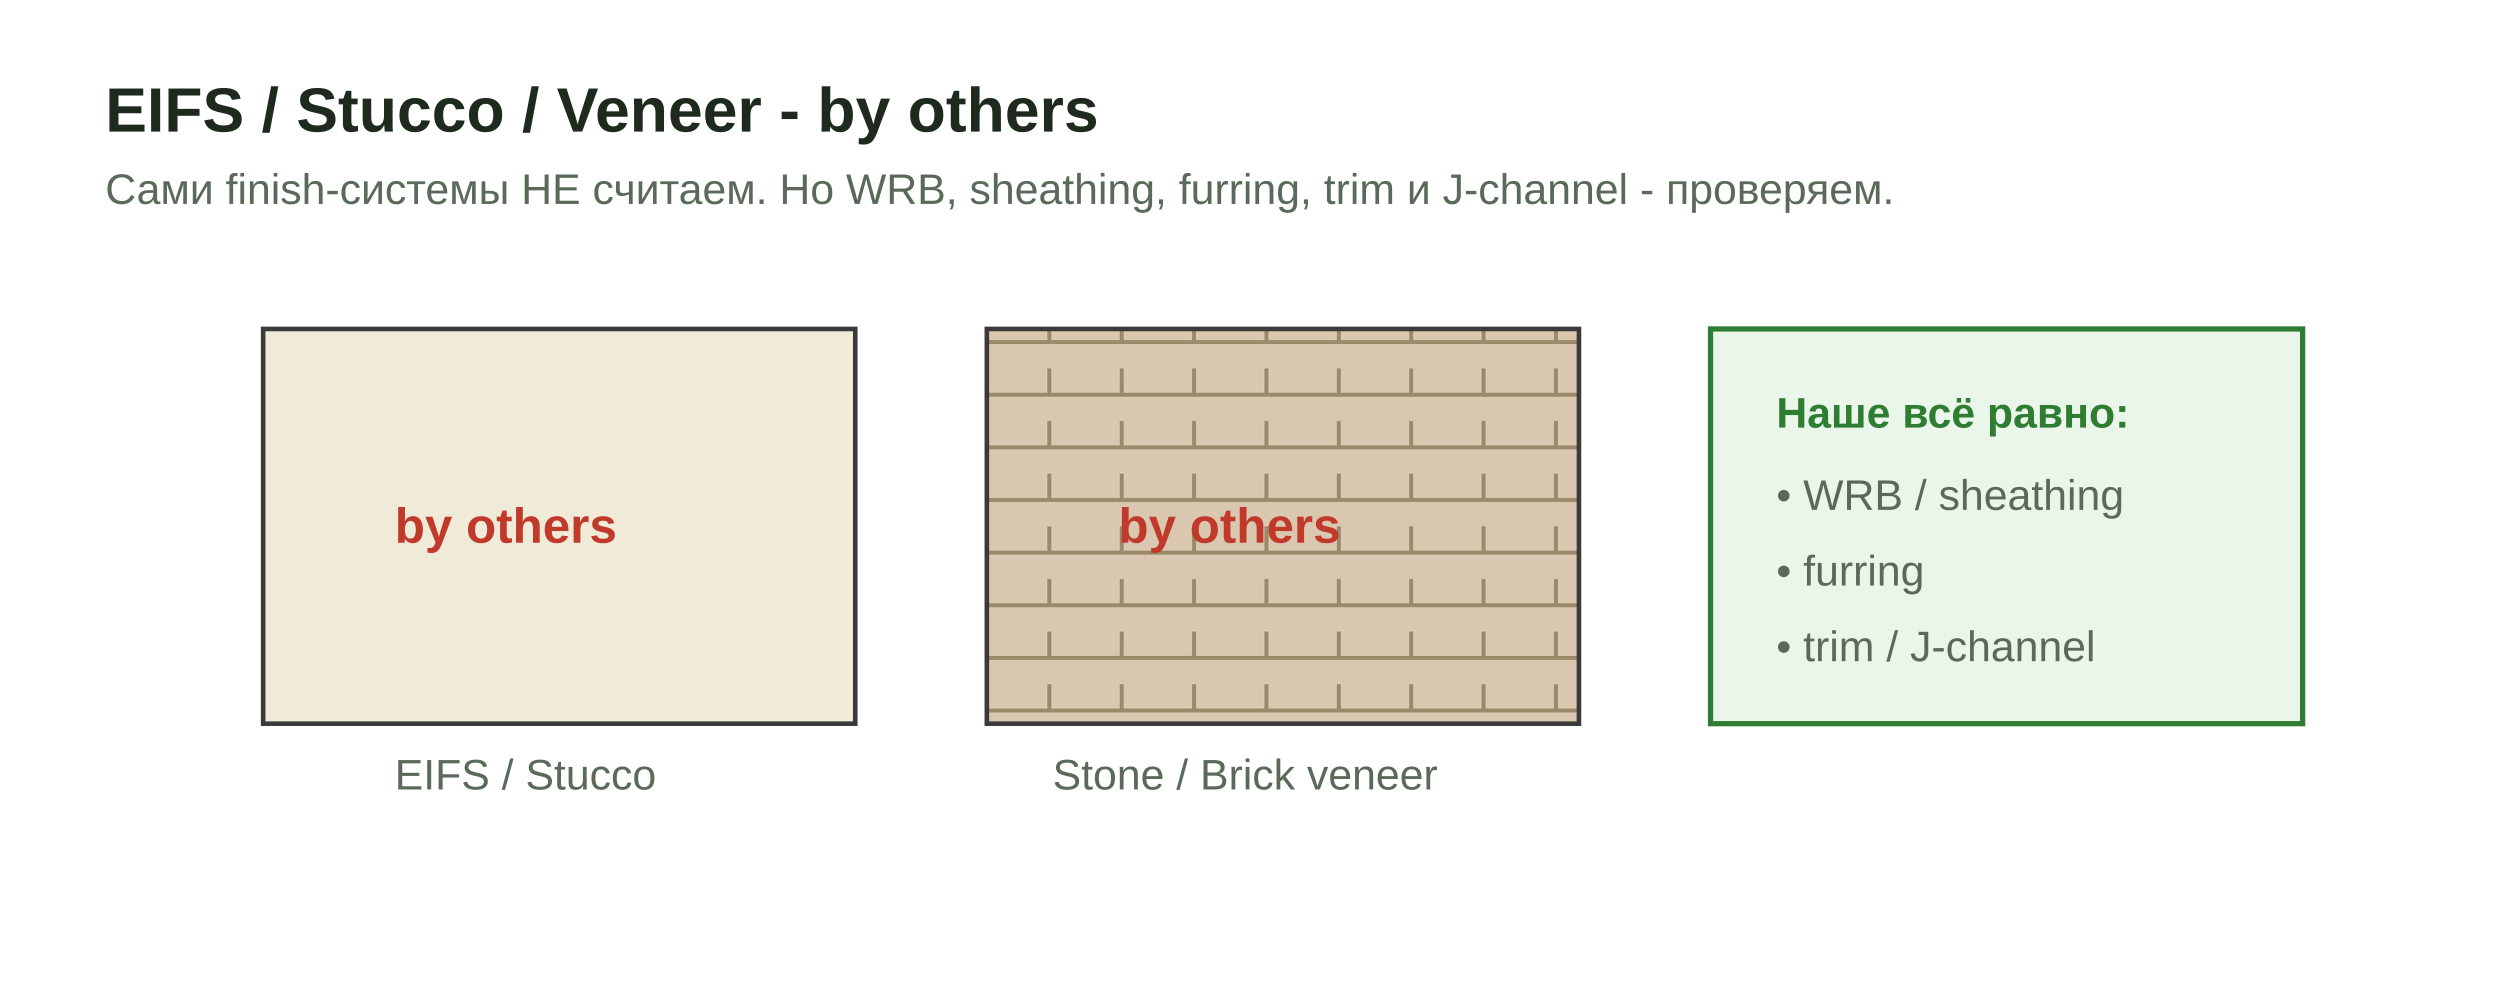
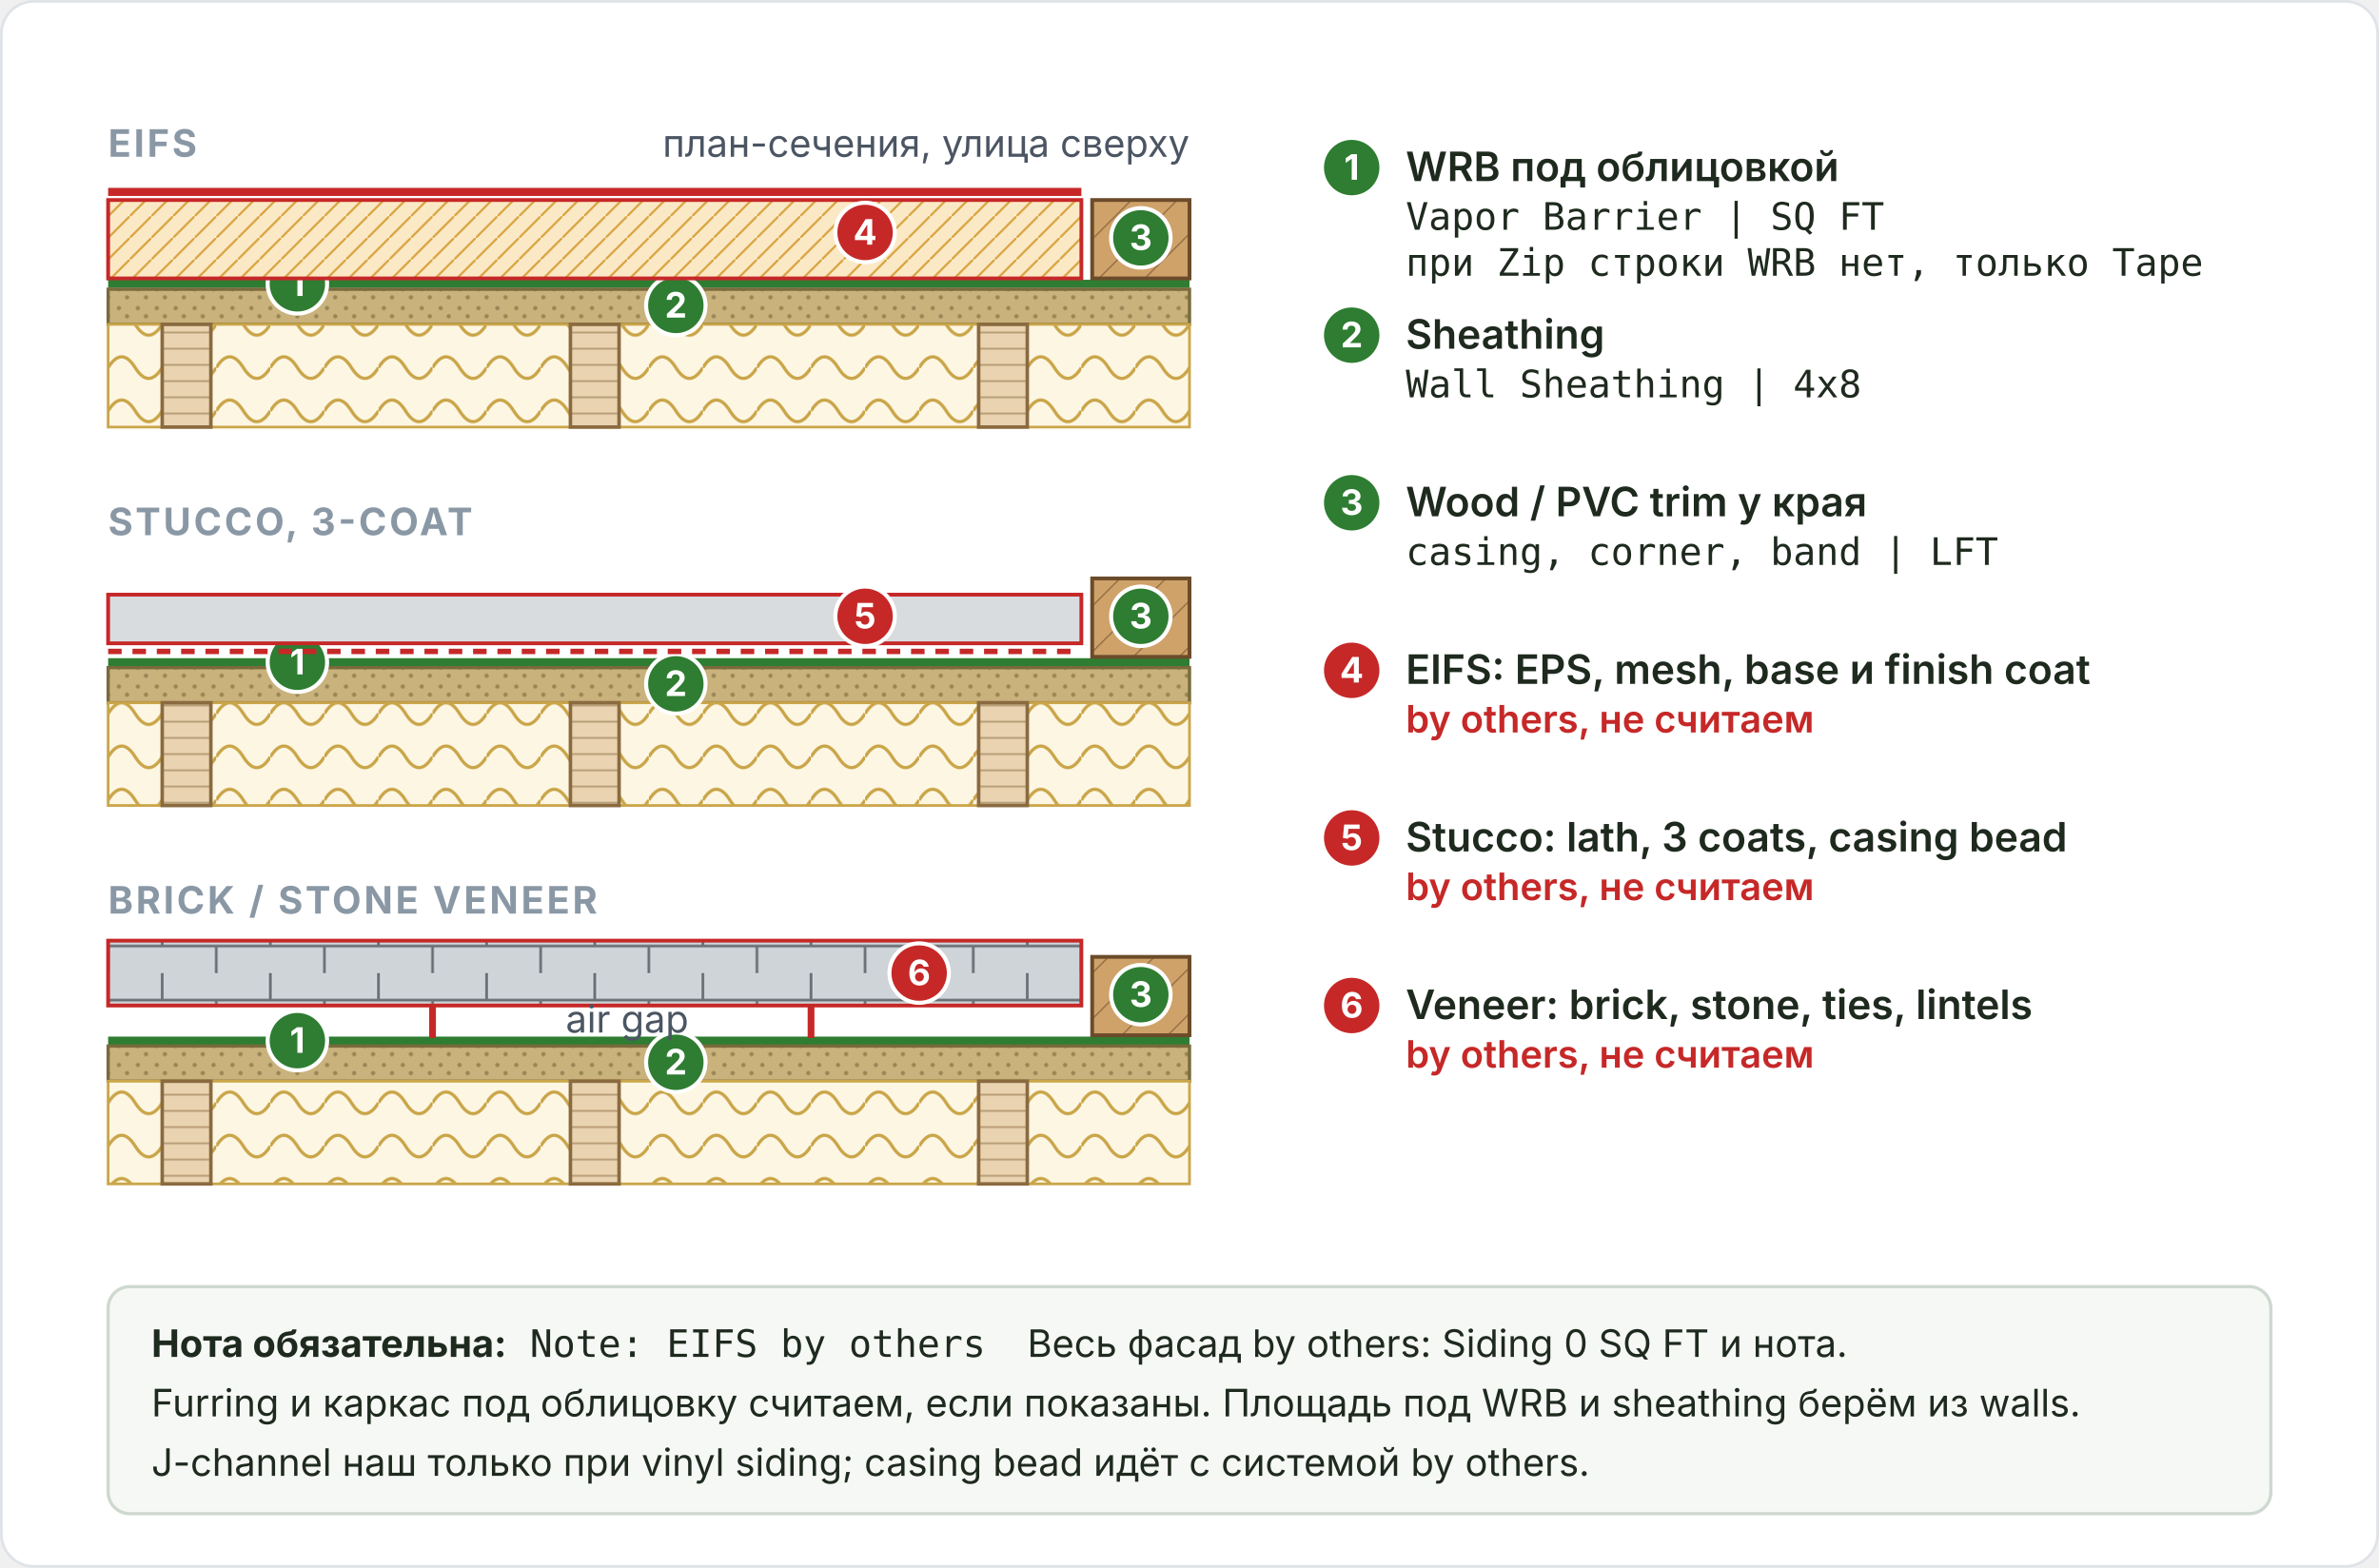
- <svg xmlns="http://www.w3.org/2000/svg" viewBox="0 0 760 300" role="img" aria-labelledby="t">
+ <svg xmlns="http://www.w3.org/2000/svg" viewBox="0 0 880 580" role="img" aria-labelledby="t d">
  <defs>
-     <pattern id="stone" width="22" height="16" patternUnits="userSpaceOnUse">
-       <rect width="22" height="16" fill="#d9c7b0" />
-       <line x1="0" y1="8" x2="22" y2="8" stroke="#9c8a6c" stroke-width="1.2" />
-       <line x1="11" y1="0" x2="11" y2="8" stroke="#9c8a6c" stroke-width="1.2" />
+     <marker id="arr" markerWidth="10" markerHeight="10" refX="9" refY="5" orient="auto" markerUnits="userSpaceOnUse">
+       <path d="M0,1 L0,9 L10,5 z" fill="#2e7d32" />
+     </marker>
+     <marker id="arrInk" markerWidth="10" markerHeight="10" refX="9" refY="5" orient="auto" markerUnits="userSpaceOnUse">
+       <path d="M0,1 L0,9 L10,5 z" fill="#3a3f44" />
+     </marker>
+     <marker id="arrRed" markerWidth="10" markerHeight="10" refX="9" refY="5" orient="auto" markerUnits="userSpaceOnUse">
+       <path d="M0,1 L0,9 L10,5 z" fill="#c62828" />
+     </marker>
+     <marker id="arrGrey" markerWidth="10" markerHeight="10" refX="9" refY="5" orient="auto" markerUnits="userSpaceOnUse">
+       <path d="M0,1 L0,9 L10,5 z" fill="#8a98a5" />
+     </marker>
+     <marker id="tick" markerWidth="8" markerHeight="8" refX="4" refY="4" orient="auto" markerUnits="userSpaceOnUse">
+       <path d="M4,0 L4,8" stroke="#3a3f44" stroke-width="1.4" />
+     </marker>
+     <pattern id="wood" width="12" height="12" patternUnits="userSpaceOnUse" patternTransform="rotate(45)">
+       <rect width="12" height="12" fill="#e9d3b0" />
+       <line x1="0" y1="0" x2="0" y2="12" stroke="#8a6a3f" stroke-width="0.9" opacity="0.55" />
    </pattern>
-     <style>.t{font:700 19px "Segoe UI",Arial,sans-serif;fill:#1f2a1f}.s{font:400 13px "Segoe UI",Arial,sans-serif;fill:#5a6a5a}.no{font:700 15px "Segoe UI",Arial,sans-serif;fill:#c0392b}.l{font:600 13px "Segoe UI",Arial,sans-serif;fill:#2e7d32}</style>
+     <pattern id="pt" width="12" height="12" patternUnits="userSpaceOnUse" patternTransform="rotate(45)">
+       <rect width="12" height="12" fill="#cfa26a" />
+       <line x1="0" y1="0" x2="0" y2="12" stroke="#6c4b2a" stroke-width="1" opacity="0.6" />
+     </pattern>
+     <pattern id="conc" width="10" height="10" patternUnits="userSpaceOnUse">
+       <rect width="10" height="10" fill="#cfd4d8" />
+       <circle cx="2.5" cy="2.5" r="1" fill="#6b7378" opacity="0.7" />
+       <circle cx="7" cy="6.5" r="1" fill="#6b7378" opacity="0.7" />
+     </pattern>
+     <pattern id="sheath" width="7" height="7" patternUnits="userSpaceOnUse">
+       <rect width="7" height="7" fill="#c9b27c" />
+       <circle cx="2" cy="2" r="0.8" fill="#7a6a3c" opacity="0.6" />
+       <circle cx="5" cy="5" r="0.8" fill="#7a6a3c" opacity="0.6" />
+     </pattern>
+     <pattern id="batt" width="20" height="16" patternUnits="userSpaceOnUse">
+       <rect width="20" height="16" fill="#fdf6e3" />
+       <path d="M0,8 Q5,0 10,8 T20,8" fill="none" stroke="#caa64a" stroke-width="1.2" />
+     </pattern>
+     <pattern id="rigid" width="8" height="8" patternUnits="userSpaceOnUse">
+       <rect width="8" height="8" fill="#fbe9c6" />
+       <path d="M0,8 L8,0" stroke="#d9a441" stroke-width="0.8" />
+     </pattern>
+     <pattern id="cmu" width="40" height="20" patternUnits="userSpaceOnUse">
+       <rect width="40" height="20" fill="#cfd4d8" />
+       <path d="M0,10 H40 M20,0 V10 M0,10 V20 M40,10 V20" stroke="#6b7378" stroke-width="1" fill="none" />
+     </pattern>
+     <pattern id="endgrain" width="6" height="6" patternUnits="userSpaceOnUse">
+       <rect width="6" height="6" fill="#e9d3b0" />
+       <path d="M0,3 H6" stroke="#8a6a3f" stroke-width="0.7" opacity="0.5" />
+     </pattern>
+     <pattern id="hatchRed" width="8" height="8" patternUnits="userSpaceOnUse" patternTransform="rotate(45)">
+       <rect width="8" height="8" fill="#fff" />
+       <line x1="0" y1="0" x2="0" y2="8" stroke="#c62828" stroke-width="1.2" opacity="0.6" />
+     </pattern>
+     <pattern id="hatchGrey" width="8" height="8" patternUnits="userSpaceOnUse" patternTransform="rotate(45)">
+       <rect width="8" height="8" fill="#f3f4f6" />
+       <line x1="0" y1="0" x2="0" y2="8" stroke="#9aa4ad" stroke-width="1" opacity="0.8" />
+     </pattern>
+     <pattern id="hatchGreen" width="8" height="8" patternUnits="userSpaceOnUse" patternTransform="rotate(45)">
+       <rect width="8" height="8" fill="#eaf5ea" />
+       <line x1="0" y1="0" x2="0" y2="8" stroke="#2e7d32" stroke-width="1.1" opacity="0.55" />
+     </pattern>
+     <style>
+       .lab{font:600 16px Inter, "Segoe UI", Arial, sans-serif;fill:#1f2a1f}
+       .lab2{font:600 15px Inter, "Segoe UI", Arial, sans-serif;fill:#1f2a1f}
+       .h{font:700 17px Inter, "Segoe UI", Arial, sans-serif;fill:#1f2a1f}
+       .note{font:400 14px Inter, "Segoe UI", Arial, sans-serif;fill:#4b5563}
+       .ink{font:400 14px Inter, "Segoe UI", Arial, sans-serif;fill:#1f2a1f}
+       .inkb{font:700 14px Inter, "Segoe UI", Arial, sans-serif;fill:#1f2a1f}
+       .mono{font:500 14px "JetBrains Mono", Consolas, monospace;fill:#2e7d32}
+       .mono2{font:500 14px "JetBrains Mono", Consolas, monospace;fill:#1f2a1f}
+       .side{font:700 14px Inter, "Segoe UI", Arial, sans-serif;fill:#8a98a5;letter-spacing:1px}
+       .red{font:600 14px Inter, "Segoe UI", Arial, sans-serif;fill:#c62828}
+       .green{font:600 14px Inter, "Segoe UI", Arial, sans-serif;fill:#2e7d32}
+       .dimt{font:500 14px Inter, "Segoe UI", Arial, sans-serif;fill:#1f2a1f}
+       .numt{font:700 13px Inter, "Segoe UI", Arial, sans-serif;fill:#fff;text-anchor:middle}
+       .xl{font:400 14px Inter, "Segoe UI", Arial, sans-serif;fill:#1f2328}
+       .xlb{font:700 14px Inter, "Segoe UI", Arial, sans-serif;fill:#1f2328}
+       .xlh{font:400 13px Inter, "Segoe UI", Arial, sans-serif;fill:#5a6168}
+     </style>
  </defs>
-   <rect width="760" height="300" fill="#fff" />
-   <text class="t" x="32" y="40">EIFS / Stucco / Veneer - by others</text>
-   <text class="s" x="32" y="62">Сами finish-системы НЕ считаем. Но WRB, sheathing, furring, trim и J-channel - проверяем.</text>
-   <rect x="80" y="100" width="180" height="120" fill="#f0ead8" stroke="#3a3a3a" stroke-width="1.4" />
-   <text class="s" x="120" y="240">EIFS / Stucco</text>
-   <text class="no" x="120" y="165">by others</text>
-   <rect x="300" y="100" width="180" height="120" fill="url(#stone)" stroke="#3a3a3a" stroke-width="1.4" />
-   <text class="s" x="320" y="240">Stone / Brick veneer</text>
-   <text class="no" x="340" y="165">by others</text>
-   <rect x="520" y="100" width="180" height="120" fill="#eaf6ea" stroke="#2e7d32" stroke-width="1.6" />
-   <text class="l" x="540" y="130">Наше всё равно:</text>
-   <text class="s" x="540" y="155">• WRB / sheathing</text>
-   <text class="s" x="540" y="178">• furring</text>
-   <text class="s" x="540" y="201">• trim / J-channel</text>
+   <rect x="0.5" y="0.5" width="879" height="579" rx="12" fill="#ffffff" stroke="#dfe3e8" />
+   <text class="note" x="440" y="58" text-anchor="end">план-сечения, улица сверху</text>
+   <text class="side" x="40" y="58">EIFS</text>
+   <line x1="40" y1="105" x2="440" y2="105" stroke="#2e7d32" stroke-width="3" />
+   <rect x="40" y="107" width="400" height="13" fill="url(#sheath)" stroke="#7a6a3c" stroke-width="1.2" />
+   <rect x="40" y="120" width="400" height="38" fill="url(#batt)" stroke="#caa64a" stroke-width="1" />
+   <rect x="60" y="120" width="18" height="38" fill="url(#endgrain)" stroke="#8a6a3f" stroke-width="1.3" />
+   <rect x="211" y="120" width="18" height="38" fill="url(#endgrain)" stroke="#8a6a3f" stroke-width="1.3" />
+   <rect x="362" y="120" width="18" height="38" fill="url(#endgrain)" stroke="#8a6a3f" stroke-width="1.3" />
+   <rect x="404" y="74" width="36" height="29" fill="url(#pt)" stroke="#6c4b2a" stroke-width="1.4" />
+   <circle cx="110" cy="105" r="11" fill="#2e7d32" stroke="#fff" stroke-width="1.5" />
+   <text class="numt" x="110" y="109.5">1</text>
+   <circle cx="250" cy="113" r="11" fill="#2e7d32" stroke="#fff" stroke-width="1.5" />
+   <text class="numt" x="250" y="117.5">2</text>
+   <circle cx="422" cy="88" r="11" fill="#2e7d32" stroke="#fff" stroke-width="1.5" />
+   <text class="numt" x="422" y="92.5">3</text>
+   <rect x="40" y="74" width="360" height="29" fill="url(#rigid)" stroke="#c62828" stroke-width="1.4" />
+   <line x1="40" y1="71" x2="400" y2="71" stroke="#c62828" stroke-width="3" />
+   <circle cx="320" cy="86" r="11" fill="#c62828" stroke="#fff" stroke-width="1.5" />
+   <text class="numt" x="320" y="90.5">4</text>
+   <text class="side" x="40" y="198">STUCCO, 3-COAT</text>
+   <line x1="40" y1="245" x2="440" y2="245" stroke="#2e7d32" stroke-width="3" />
+   <rect x="40" y="247" width="400" height="13" fill="url(#sheath)" stroke="#7a6a3c" stroke-width="1.2" />
+   <rect x="40" y="260" width="400" height="38" fill="url(#batt)" stroke="#caa64a" stroke-width="1" />
+   <rect x="60" y="260" width="18" height="38" fill="url(#endgrain)" stroke="#8a6a3f" stroke-width="1.3" />
+   <rect x="211" y="260" width="18" height="38" fill="url(#endgrain)" stroke="#8a6a3f" stroke-width="1.3" />
+   <rect x="362" y="260" width="18" height="38" fill="url(#endgrain)" stroke="#8a6a3f" stroke-width="1.3" />
+   <rect x="404" y="214" width="36" height="29" fill="url(#pt)" stroke="#6c4b2a" stroke-width="1.4" />
+   <circle cx="110" cy="245" r="11" fill="#2e7d32" stroke="#fff" stroke-width="1.5" />
+   <text class="numt" x="110" y="249.5">1</text>
+   <circle cx="250" cy="253" r="11" fill="#2e7d32" stroke="#fff" stroke-width="1.5" />
+   <text class="numt" x="250" y="257.5">2</text>
+   <circle cx="422" cy="228" r="11" fill="#2e7d32" stroke="#fff" stroke-width="1.5" />
+   <text class="numt" x="422" y="232.5">3</text>
+   <rect x="40" y="220" width="360" height="18" fill="#d9dcdf" stroke="#c62828" stroke-width="1.4" />
+   <line x1="40" y1="241" x2="400" y2="241" stroke="#c62828" stroke-width="2" stroke-dasharray="5 4" />
+   <circle cx="320" cy="228" r="11" fill="#c62828" stroke="#fff" stroke-width="1.5" />
+   <text class="numt" x="320" y="232.5">5</text>
+   <text class="side" x="40" y="338">BRICK / STONE VENEER</text>
+   <line x1="40" y1="385" x2="440" y2="385" stroke="#2e7d32" stroke-width="3" />
+   <rect x="40" y="387" width="400" height="13" fill="url(#sheath)" stroke="#7a6a3c" stroke-width="1.2" />
+   <rect x="40" y="400" width="400" height="38" fill="url(#batt)" stroke="#caa64a" stroke-width="1" />
+   <rect x="60" y="400" width="18" height="38" fill="url(#endgrain)" stroke="#8a6a3f" stroke-width="1.3" />
+   <rect x="211" y="400" width="18" height="38" fill="url(#endgrain)" stroke="#8a6a3f" stroke-width="1.3" />
+   <rect x="362" y="400" width="18" height="38" fill="url(#endgrain)" stroke="#8a6a3f" stroke-width="1.3" />
+   <rect x="404" y="354" width="36" height="29" fill="url(#pt)" stroke="#6c4b2a" stroke-width="1.4" />
+   <circle cx="110" cy="385" r="11" fill="#2e7d32" stroke="#fff" stroke-width="1.5" />
+   <text class="numt" x="110" y="389.5">1</text>
+   <circle cx="250" cy="393" r="11" fill="#2e7d32" stroke="#fff" stroke-width="1.5" />
+   <text class="numt" x="250" y="397.5">2</text>
+   <circle cx="422" cy="368" r="11" fill="#2e7d32" stroke="#fff" stroke-width="1.5" />
+   <text class="numt" x="422" y="372.5">3</text>
+   <rect x="40" y="348" width="360" height="24" fill="url(#cmu)" stroke="#c62828" stroke-width="1.4" />
+   <line x1="160" y1="372" x2="160" y2="384" stroke="#c62828" stroke-width="2.5" />
+   <line x1="300" y1="372" x2="300" y2="384" stroke="#c62828" stroke-width="2.5" />
+   <text class="note" x="232" y="382" text-anchor="middle">air gap</text>
+   <circle cx="340" cy="360" r="11" fill="#c62828" stroke="#fff" stroke-width="1.5" />
+   <text class="numt" x="340" y="364.5">6</text>
+   <circle cx="500" cy="62" r="11" fill="#2e7d32" stroke="#fff" stroke-width="1.5" />
+   <text class="numt" x="500" y="66.5">1</text>
+   <text class="lab2" x="520" y="67">WRB под облицовкой</text>
+   <text class="mono2" x="520" y="85">Vapor Barrier | SQ FT</text>
+   <text class="mono2" x="520" y="102">при Zip строки WRB нет, только Tape</text>
+   <circle cx="500" cy="124" r="11" fill="#2e7d32" stroke="#fff" stroke-width="1.5" />
+   <text class="numt" x="500" y="128.5">2</text>
+   <text class="lab2" x="520" y="129">Sheathing</text>
+   <text class="mono2" x="520" y="147">Wall Sheathing | 4x8</text>
+   <circle cx="500" cy="186" r="11" fill="#2e7d32" stroke="#fff" stroke-width="1.5" />
+   <text class="numt" x="500" y="190.5">3</text>
+   <text class="lab2" x="520" y="191">Wood / PVC trim у края</text>
+   <text class="mono2" x="520" y="209">casing, corner, band | LFT</text>
+   <circle cx="500" cy="248" r="11" fill="#c62828" stroke="#fff" stroke-width="1.5" />
+   <text class="numt" x="500" y="252.5">4</text>
+   <text class="lab2" x="520" y="253">EIFS: EPS, mesh, base и finish coat</text>
+   <text class="red" x="520" y="271">by others, не считаем</text>
+   <circle cx="500" cy="310" r="11" fill="#c62828" stroke="#fff" stroke-width="1.5" />
+   <text class="numt" x="500" y="314.5">5</text>
+   <text class="lab2" x="520" y="315">Stucco: lath, 3 coats, casing bead</text>
+   <text class="red" x="520" y="333">by others, не считаем</text>
+   <circle cx="500" cy="372" r="11" fill="#c62828" stroke="#fff" stroke-width="1.5" />
+   <text class="numt" x="500" y="376.5">6</text>
+   <text class="lab2" x="520" y="377">Veneer: brick, stone, ties, lintels</text>
+   <text class="red" x="520" y="395">by others, не считаем</text>
+   <rect x="40" y="476" width="800" height="84" fill="#f6f8f6" stroke="#cfd8cf" stroke-width="1.2" rx="8" />
+   <text class="inkb" x="56" y="502">Нота обязательна:</text>
+   <text class="mono2" x="196" y="502">Note: EIFS by others</text>
+   <text class="ink" x="380" y="502">Весь фасад by others: Siding 0 SQ FT и нота.</text>
+   <text class="ink" x="56" y="524">Furring и каркас под облицовку считаем, если показаны. Площадь под WRB и sheathing берём из walls.</text>
+   <text class="ink" x="56" y="546">J-channel наш только при vinyl siding; casing bead идёт с системой by others.</text>
</svg>
